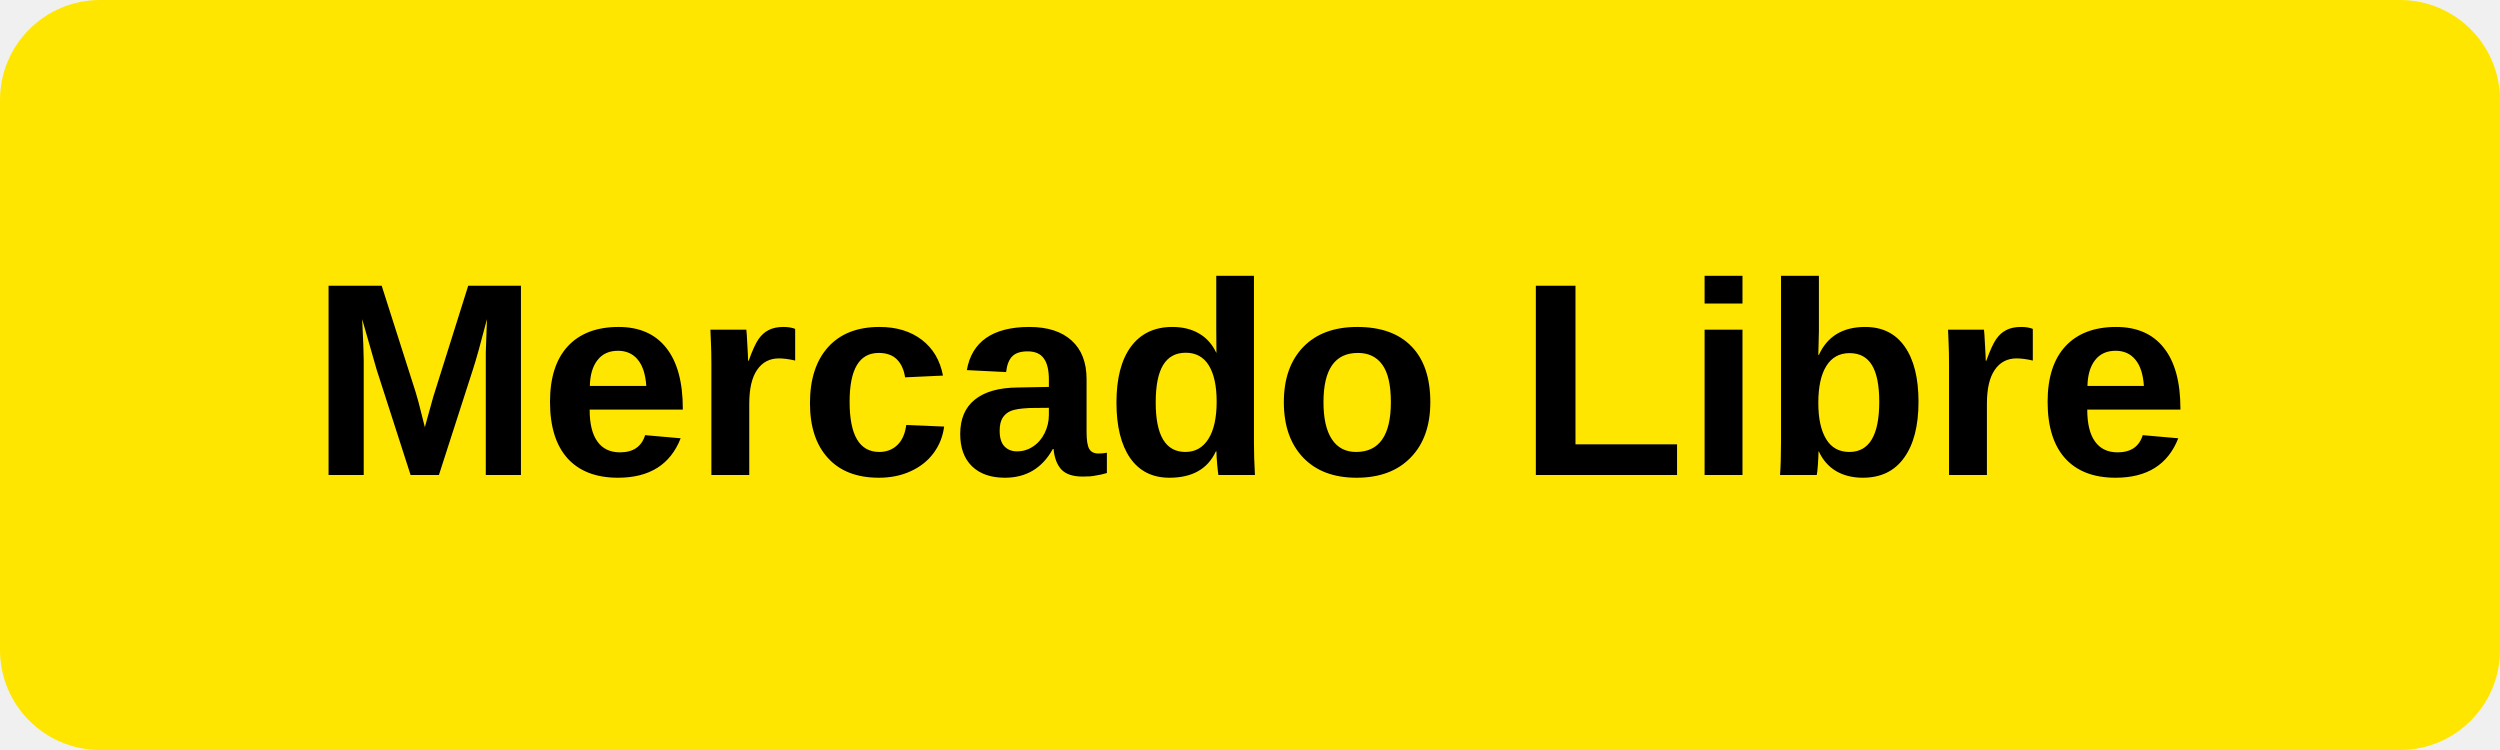
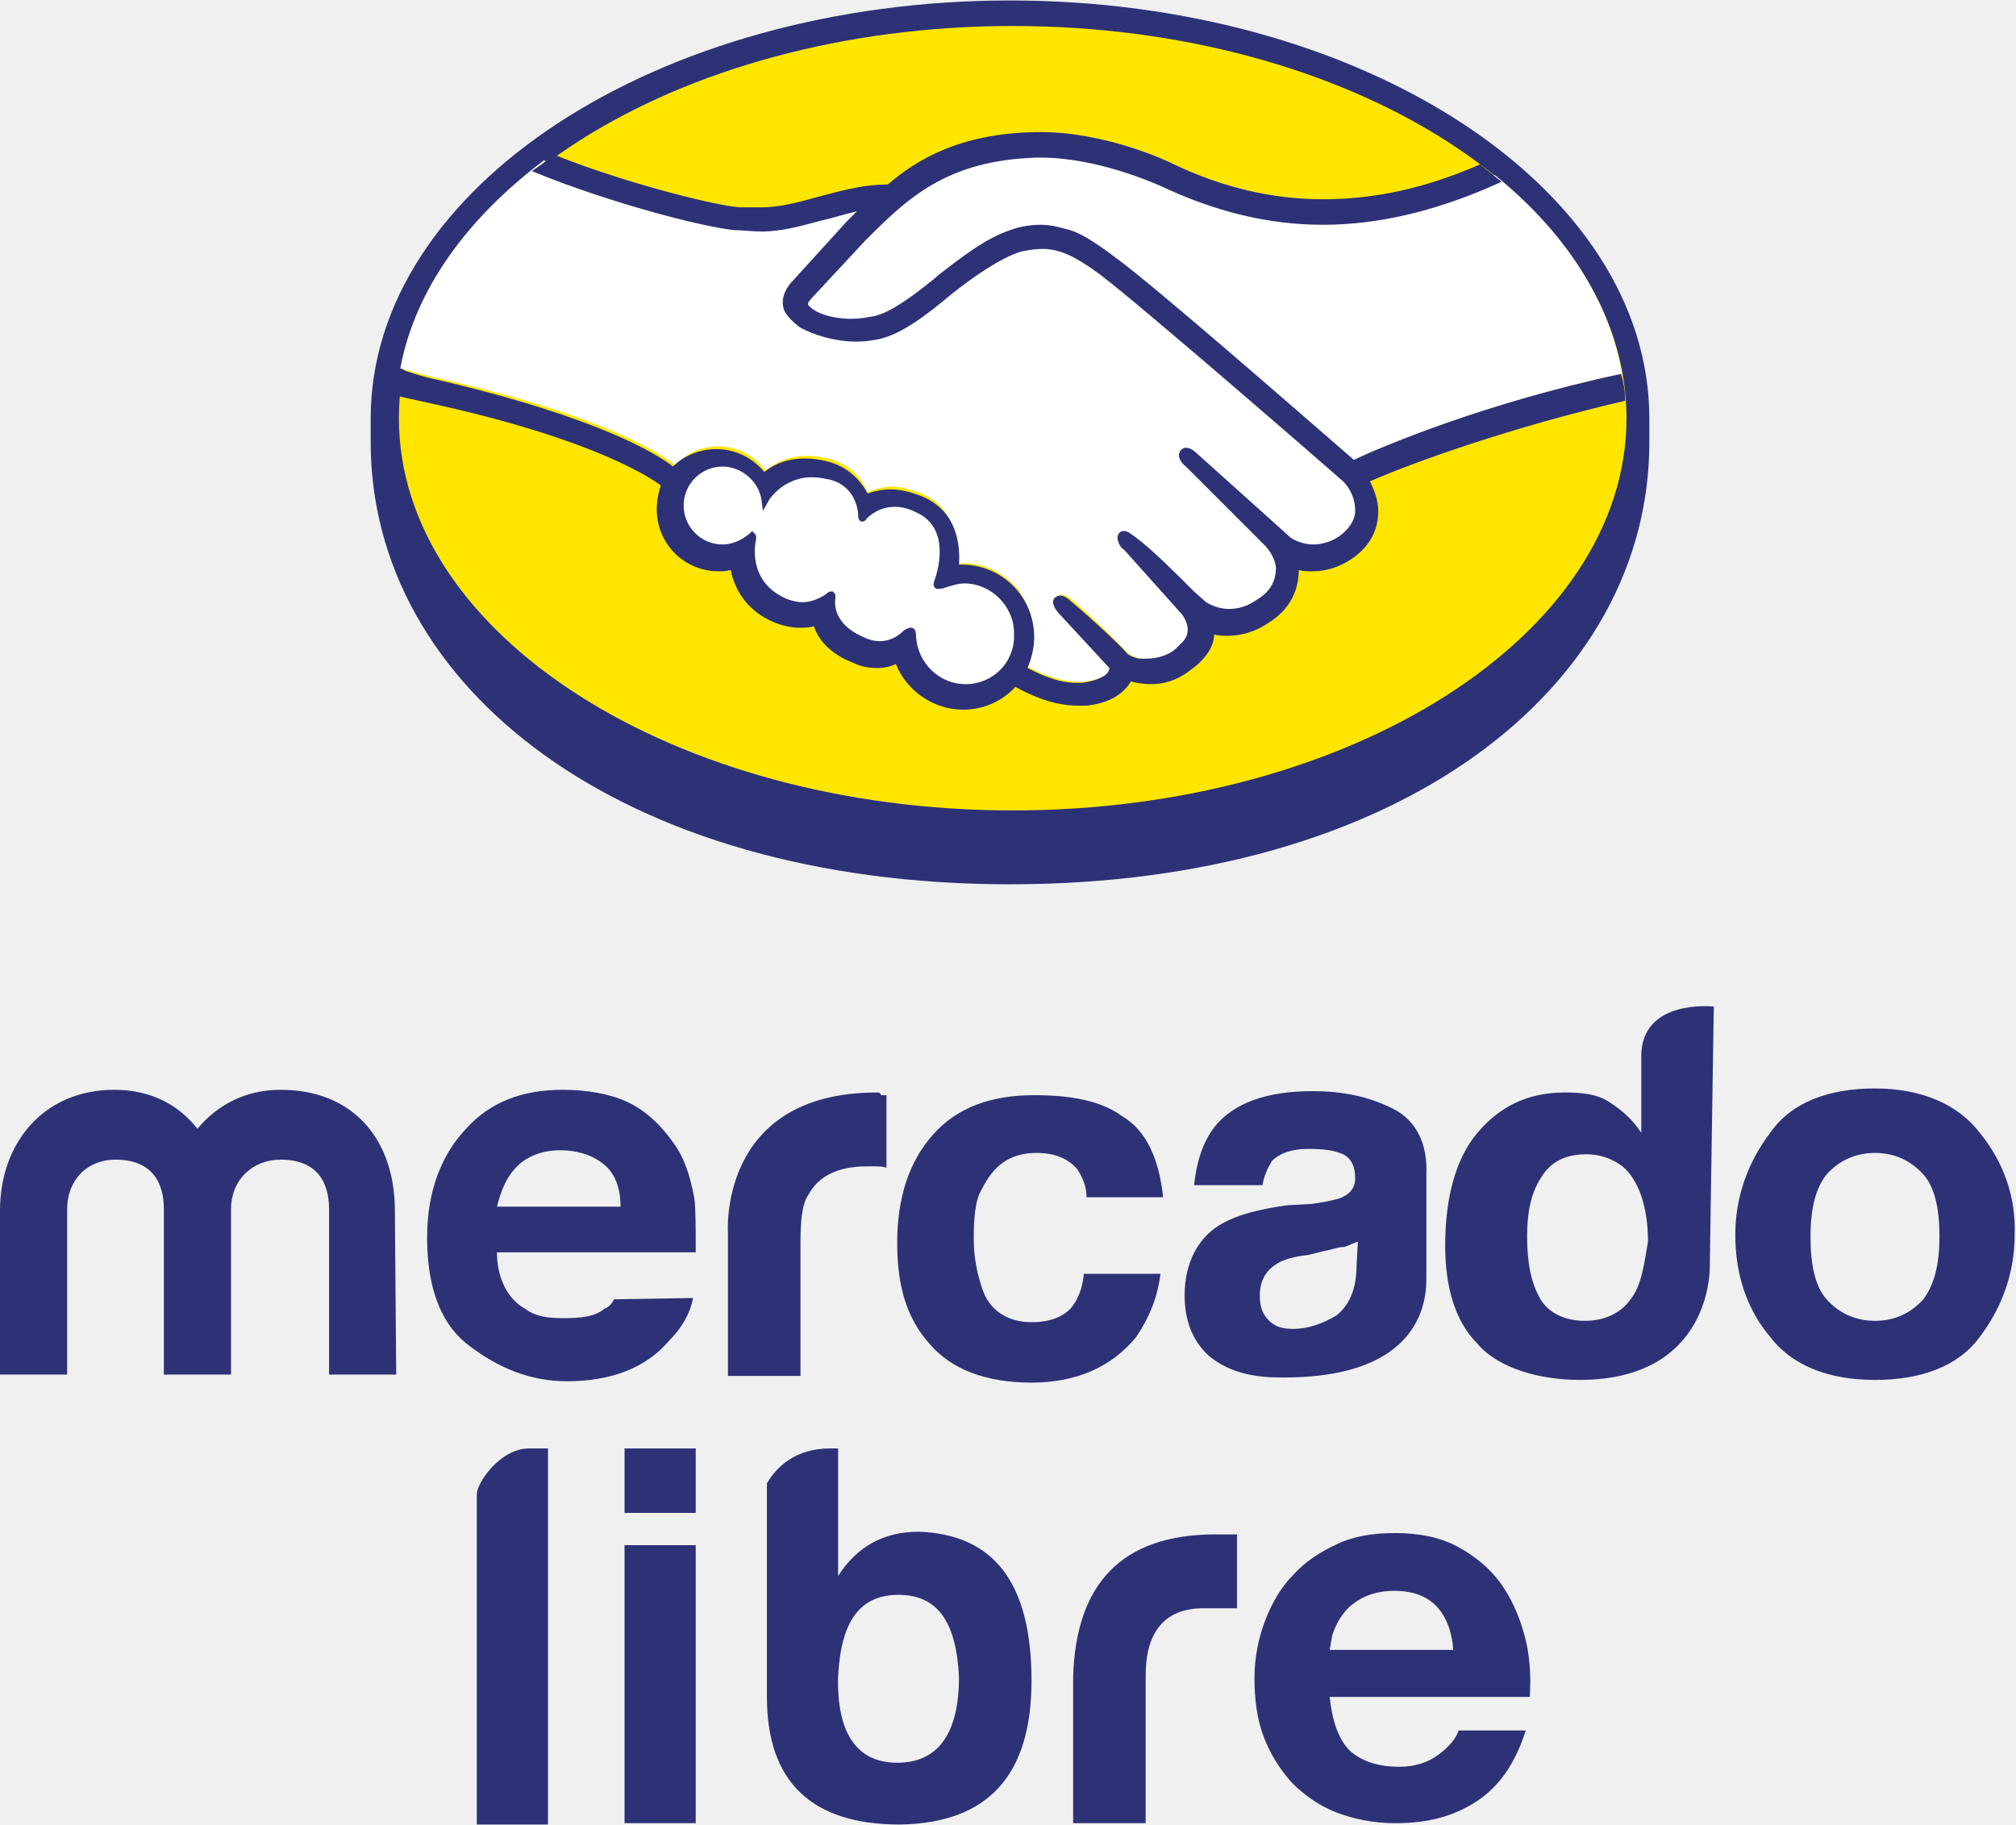
- <svg xmlns="http://www.w3.org/2000/svg" viewBox="0 0 200 60">
-   <rect width="200" height="60" rx="8" fill="#FFE600" />
-   <text x="100" y="38" font-family="Arial,sans-serif" font-size="22" font-weight="bold" fill="black" text-anchor="middle">Mercado Libre</text>
+ <svg xmlns="http://www.w3.org/2000/svg" height="2263" viewBox="1338.7 1396.4 150.1 135.8" width="2500">
+   <path d="m1378.1 1504.2h1.4v28h-5.3v-24.6c0-.8 1.7-3.4 3.9-3.4zm29 6.2c-2.6 0-4.6 1.1-6 3.3v-9.5h-.6c-2.6 0-4 1.4-4.7 2.6v-.2 16.1c0 6.3 3.3 9.5 9.9 9.5 6.6-.1 9.8-3.7 9.8-10.7 0-7.3-2.8-10.9-8.4-11.1zm-1.6 17.2c-3 0-4.5-2.2-4.4-6.4.2-4.1 1.6-6.1 4.5-6.1s4.3 2 4.5 6.1c0 4.3-1.6 6.4-4.6 6.4zm13.1-6.4c.2-6.8 3.5-10.6 10.6-10.6h1.6v5.5h-2.5c-3 0-4.3 1.9-4.3 5v11h-5.4zm20.6 5.5c.9.8 2.1 1.2 3.7 1.2 1.1 0 2.1-.3 2.9-.9s1.3-1.2 1.5-1.8h5c-.8 2.5-2 4.2-3.7 5.3s-3.6 1.6-6 1.6c-1.6 0-3.1-.3-4.4-.8s-2.4-1.3-3.3-2.2c-.9-1-1.6-2.1-2.1-3.4s-.7-2.8-.7-4.4c0-1.5.3-3 .8-4.3s1.2-2.5 2.1-3.4c.9-1 2-1.7 3.3-2.3s2.7-.8 4.3-.8c1.7 0 3.3.3 4.6 1s2.4 1.6 3.2 2.7 1.4 2.4 1.8 3.9c.4 1.4.5 3 .4 4.6h-14.9c.2 1.9.7 3.2 1.5 4zm6.4-10.8c-.7-.7-1.7-1.1-3.1-1.1-.9 0-1.7.2-2.3.5s-1.1.7-1.4 1.1c-.4.5-.6.9-.8 1.4s-.2 1-.3 1.4h9.2c-.1-1.5-.6-2.6-1.3-3.3zm-60.4-11.7h5.3v4.8h-5.3zm0 7.2h5.3v20.7h-5.3zm96.7-18.3c-.9 1-2.1 1.6-3.6 1.6s-2.7-.6-3.6-1.6-1.2-2.7-1.2-4.7c0-2.1.4-3.6 1.2-4.6.9-1 2.1-1.6 3.6-1.6s2.7.6 3.6 1.6 1.2 2.7 1.2 4.6-.3 3.5-1.2 4.7zm4.2-12.4c-1.6-2.1-4.3-3.3-7.8-3.3-3.4 0-6.2 1-7.8 3.3-1.6 2.1-2.6 4.7-2.6 7.6 0 3 .9 5.6 2.6 7.6 1.6 2.1 4.3 3.2 7.8 3.2 3.4 0 6.2-1 7.8-3.2 1.6-2.1 2.6-4.7 2.6-7.6.1-2.8-.8-5.4-2.6-7.6m-26 12.4c-.7 1-1.9 1.6-3.4 1.6s-2.7-.6-3.3-1.6c-.7-1.2-1-2.7-1-4.7 0-1.8.3-3.2 1-4.3.7-1.2 1.8-1.8 3.4-1.8 1 0 1.9.3 2.7.9 1.2 1 1.9 3 1.9 5.6-.3 1.8-.5 3.3-1.3 4.3zm6.2-21.8s-5.4-.6-5.4 3.7v5.7c-.6-.9-1.3-1.6-2.4-2.3-.9-.6-2.1-.7-3.3-.7-2.7 0-4.8 1-6.5 3-1.6 1.9-2.4 4.8-2.4 8.4 0 3 .7 5.6 2.4 7.3 1.6 1.9 4.8 2.7 7.6 2.7 9.9 0 9.7-8.4 9.7-8.4zm-26.6 19.3c0 1.8-.6 3-1.5 3.7-1 .6-2.1 1-3.2 1-.7 0-1.3-.1-1.8-.6s-.7-1-.7-1.9c0-1 .4-1.8 1.2-2.3.4-.3 1.3-.6 2.4-.7l1.2-.3c.6-.1 1-.3 1.5-.3.3-.1.7-.3 1-.4zm2.7-11.7c-1.8-.9-3.7-1.3-6-1.3-3.4 0-5.9.9-7.3 2.7-.9 1.2-1.3 2.6-1.5 4.3h5.1c.1-.7.4-1.3.7-1.8.6-.6 1.5-.9 2.7-.9s1.9.1 2.6.4c.6.3.9.9.9 1.8 0 .7-.4 1.2-1.2 1.5-.4.1-1.2.3-2.1.4l-1.8.1c-2.1.3-3.6.7-4.7 1.3-1.9 1-2.9 3-2.9 5.4 0 1.9.6 3.4 1.8 4.5 1.2 1 2.7 1.5 4.6 1.6 11.7.4 11.6-6.2 11.6-7.5v-7.6c.1-2.2-.7-4-2.5-4.9m-26.5 3.3c1.3 0 2.3.4 3 1.2.4.6.7 1.3.7 2.1h5.7c-.3-2.9-1.3-5-3-6-1.6-1.2-3.9-1.6-6.6-1.6-3.2 0-5.7.9-7.5 2.9s-2.7 4.7-2.7 8.1c0 3.2.7 5.6 2.4 7.5 1.6 1.9 4.2 2.9 7.6 2.9s6-1.2 7.8-3.4c1-1.5 1.6-3 1.8-4.7h-5.7c-.1 1-.4 1.9-1 2.6-.6.6-1.5 1-2.9 1-1.8 0-3.2-.9-3.7-2.6-.3-.9-.6-2.1-.6-3.6s.1-2.9.6-3.7c.9-1.8 2.1-2.7 4.1-2.7m-11.9-4.5c-11.9 0-11.1 10.5-11.1 10.5v10.6h5.4v-9.9c0-1.6.1-2.9.6-3.6.7-1.3 2.1-2.1 4.3-2.1h.6c.3 0 .6 0 .9.1v-5.4h-.4c-.1-.2-.1-.2-.3-.2m-26.8 5.5c.7-.7 1.8-1.2 3.2-1.2 1.2 0 2.3.3 3.2 1s1.3 1.8 1.3 3.2h-9.2c.3-1.2.7-2.2 1.5-3zm7.2 9.9c-.1.3-.4.6-.7.7-.7.6-1.8.7-3 .7s-2.1-.1-2.9-.7c-1.3-.7-2.1-2.3-2.1-4.2h14.8c0-1.8 0-3.2-.1-4-.3-1.6-.7-3-1.6-4.2-.9-1.3-2.1-2.4-3.4-3s-3-.9-4.8-.9c-3 0-5.4.9-7.2 2.9-1.8 1.9-2.9 4.6-2.9 8.1 0 3.7 1 6.5 3.2 8.1 2.1 1.6 4.5 2.6 7.2 2.6 3.3 0 5.9-1 7.6-3 1-1 1.6-2.1 1.8-3.2zm-16.2 5.6h-5v-12.3c0-1.2-.3-3.7-3.6-3.7-2.1 0-3.7 1.5-3.7 3.7v12.3h-5v-12.3c0-1.2-.3-3.7-3.6-3.7-2.1 0-3.6 1.5-3.6 3.7v12.3h-5v-12.2c0-5.1 3.3-9 8.5-9 2.6 0 4.7 1 6.2 2.9 1.5-1.8 3.6-2.9 6.2-2.9 5.4 0 8.5 3.7 8.5 9zm93.3-71.2c0-17.1-21.3-31.1-47.6-31.1s-47.6 14-47.6 31.1v1.8c0 18.2 18.6 32.9 47.6 32.9 29.1 0 47.6-14.7 47.6-32.9z" fill="#2d3277" />
+   <path d="m1459.8 1427.5c0 16.1-20.5 29.2-45.7 29.2s-45.7-13.1-45.7-29.2 20.5-29.2 45.7-29.2 45.7 13.1 45.7 29.2z" fill="#ffe600" />
+   <g fill="#fff">
+     <path d="m1398.9 1418.3s-.5.5-.2.9c.7.9 2.9 1.4 5.2.9 1.3-.3 3.1-1.7 4.7-3 1.8-1.4 3.6-2.9 5.4-3.4 1.9-.6 3.1-.3 3.9-.1.9.3 1.9.9 3.6 2.1 3.1 2.3 15.7 13.3 17.9 15.2 1.7-.8 9.5-4.1 20.1-6.5-.9-5.6-4.3-10.8-9.5-15-7.2 3-16.1 4.6-24.8.4 0 0-4.7-2.2-9.4-2.1-6.9.2-9.8 3.1-13 6.3z" />
+     <path d="m1438.9 1432.1c-.1-.1-14.8-12.9-18.1-15.4-1.9-1.4-3-1.8-4.1-2-.6-.1-1.4 0-2 .2-1.5.4-3.6 1.8-5.4 3.2-1.9 1.5-3.6 2.9-5.2 3.2-2.1.5-4.6-.1-5.7-.9-.5-.3-.8-.7-1-1.1-.4-1 .4-1.8.5-1.9l4-4.4 1.4-1.4c-1.3.2-2.5.5-3.7.8-1.5.4-2.9.8-4.3.8-.6 0-3.8-.5-4.4-.7-3.7-1-6.9-2-11.7-4.2-5.7 4.3-9.6 9.6-10.7 15.5.8.2 2.2.6 2.7.7 13 2.9 17 5.9 17.8 6.5.8-.9 1.9-1.4 3.2-1.4 1.4 0 2.7.7 3.5 1.8.7-.6 1.8-1.1 3.1-1.1.6 0 1.2.1 1.9.3 1.5.5 2.2 1.5 2.6 2.4.5-.2 1.1-.4 1.8-.4s1.4.2 2.2.5c2.4 1 2.8 3.4 2.6 5.2h.5c2.9 0 5.2 2.3 5.2 5.2 0 .9-.2 1.7-.6 2.4.8.4 2.7 1.4 4.5 1.2 1.4-.2 1.9-.6 2.1-.9.1-.2.3-.4.1-.6l-3.7-4.1s-.6-.6-.4-.8.6.1.9.3c1.9 1.6 4.1 3.9 4.1 3.9s.2.3 1 .5c.7.1 2 0 2.9-.7.2-.2.5-.4.6-.6.9-1.2-.1-2.4-.1-2.4l-4.3-4.8s-.6-.6-.4-.8.6.1.9.3c1.4 1.1 3.3 3.1 5.1 4.9.4.3 2 1.3 4.1-.1 1.3-.9 1.6-1.9 1.5-2.7-.1-1-.9-1.8-.9-1.8l-5.8-5.9s-.6-.5-.4-.8c.2-.2.6.1.9.3 1.9 1.6 6.9 6.2 6.9 6.2.1 0 1.8 1.3 4-.1.8-.5 1.3-1.2 1.3-2.1.1-1.3-1-2.2-1-2.2z" />
+     <path d="m1410.6 1439.6c-.9 0-1.9.5-2 .5s0-.4.1-.6 1.3-3.8-1.6-5.1c-2.2-1-3.6.1-4 .6-.1.1-.2.1-.2 0 0-.6-.3-2.4-2.3-3-2.8-.9-4.5 1.1-5 1.8-.2-1.6-1.5-2.8-3.2-2.8-1.8 0-3.2 1.4-3.2 3.2s1.4 3.2 3.2 3.2c.9 0 1.6-.3 2.2-.9v.1c-.1.8-.4 3.7 2.6 4.8 1.2.5 2.2.1 3.1-.5.3-.2.3-.1.3.1-.1.7 0 2.3 2.3 3.2 1.7.7 2.7 0 3.3-.6.3-.3.4-.2.4.2.1 2.1 1.9 3.8 4 3.8 2.2 0 4-1.8 4-4s-1.8-4-4-4z" />
+   </g>
+   <path d="m1439.5 1430.6c-4.5-3.9-14.9-13-17.8-15.1-1.6-1.2-2.7-1.9-3.7-2.1-.4-.1-1-.3-1.8-.3-.7 0-1.5.1-2.3.4-1.8.6-3.6 2-5.4 3.4l-.1.1c-1.6 1.3-3.3 2.6-4.6 2.9-.6.1-1.1.2-1.7.2-1.4 0-2.7-.4-3.2-1-.1-.1 0-.3.2-.5l4-4.3c3.1-3.1 6-6 12.8-6.2h.3c4.2 0 8.4 1.9 8.9 2.1 4 1.9 8 2.9 12.1 2.9 4.3 0 8.7-1.1 13.3-3.2-.5-.4-1.1-.9-1.6-1.3-4.1 1.8-7.9 2.6-11.7 2.6s-7.6-.9-11.3-2.7c-.2-.1-4.8-2.3-9.7-2.3h-.4c-5.7.1-8.9 2.1-11 3.9-2.1 0-3.9.6-5.5 1-1.4.4-2.7.7-3.9.7h-1.5c-1.4 0-8.4-1.7-13.9-3.9-.6.4-1.1.8-1.7 1.2 5.8 2.4 12.9 4.2 15.1 4.4.6 0 1.3.1 2 .1 1.5 0 2.9-.4 4.4-.8.9-.2 1.8-.5 2.7-.7l-.8.8-4 4.4c-.3.3-1 1.2-.6 2.2.2.4.6.8 1.1 1.2 1 .6 2.7 1.1 4.3 1.1.6 0 1.2-.1 1.7-.2 1.7-.4 3.5-1.8 5.3-3.3 1.5-1.2 3.6-2.7 5.2-3.2.5-.1 1-.2 1.5-.2h.4c1.1.1 2.1.5 4 1.9 3.3 2.5 18 15.3 18.1 15.4 0 0 .9.8.9 2.2 0 .7-.5 1.4-1.2 1.9-.6.4-1.3.6-1.9.6-1 0-1.7-.5-1.7-.5s-5.1-4.6-6.9-6.2c-.3-.3-.6-.5-.9-.5-.2 0-.3.1-.4.2-.3.4 0 .9.4 1.2l5.9 5.9s.7.7.8 1.6c0 1-.4 1.8-1.4 2.4-.7.5-1.4.7-2.1.7-.9 0-1.5-.4-1.7-.5l-.9-.8c-1.5-1.5-3.1-3.1-4.3-4-.3-.2-.6-.5-.9-.5-.1 0-.3 0-.4.2-.1.1-.2.4.1.9.1.2.3.3.3.3l4.3 4.8s.9 1.1.1 2l-.2.2-.4.4c-.7.6-1.7.7-2.1.7h-.6c-.4-.1-.7-.2-.9-.4-.2-.3-2.4-2.4-4.2-3.9-.2-.2-.5-.4-.8-.4-.1 0-.3.1-.4.2-.3.4.2 1 .4 1.2l3.7 4s0 .1-.1.3-.6.6-1.9.8h-.5c-1.4 0-2.8-.7-3.6-1.1.3-.7.5-1.5.5-2.3 0-3-2.4-5.4-5.4-5.4h-.2c.1-1.4-.1-4-2.8-5.1-.8-.3-1.5-.5-2.3-.5-.6 0-1.1.1-1.7.3-.6-1.1-1.5-1.9-2.7-2.3-.7-.2-1.3-.3-2-.3-1.1 0-2.1.3-3 1a4.6 4.6 0 0 0 -3.6-1.7c-1.2 0-2.4.5-3.2 1.3-1.1-.9-5.6-3.7-17.7-6.5-.6-.1-1.9-.5-2.7-.8-.1.6-.2 1.3-.3 2 0 0 2.2.5 2.7.6 12.3 2.7 16.4 5.6 17.1 6.1-.2.6-.3 1.2-.3 1.8 0 2.6 2.1 4.6 4.6 4.6.3 0 .6 0 .9-.1.4 1.9 1.6 3.3 3.5 4 .6.2 1.1.3 1.6.3.3 0 .7 0 1.1-.1.3.9 1.1 2 2.9 2.7.6.3 1.2.4 1.8.4.5 0 1-.1 1.4-.3.8 2 2.8 3.4 5 3.4 1.5 0 2.9-.6 3.9-1.7.9.5 2.7 1.4 4.6 1.4h.7c1.9-.2 2.7-1 3.1-1.5.1-.1.1-.2.2-.3.4.1.9.2 1.5.2 1 0 2-.3 3-1.1 1-.7 1.7-1.7 1.7-2.6.3.1.7.1 1 .1 1 0 2.1-.3 3.1-1 1.9-1.2 2.2-2.9 2.2-3.9.3.1.7.1 1 .1 1 0 2-.3 2.9-.9 1.2-.8 1.9-1.9 2-3.2.1-.9-.2-1.8-.6-2.6 3.2-1.4 10.4-4 19-6 0-.7-.1-1.3-.3-2-10.3 2.2-18 5.5-19.9 6.4zm-28.9 16.7c-2 0-3.6-1.6-3.7-3.6 0-.2 0-.6-.4-.6-.2 0-.3.1-.5.2-.4.4-1 .8-1.8.8-.4 0-.8-.1-1.2-.3-2.1-.9-2.2-2.3-2.1-2.9 0-.2 0-.3-.1-.4l-.1-.1h-.1c-.1 0-.2 0-.4.2-.6.4-1.2.6-1.8.6-.3 0-.7-.1-1-.2-2.8-1.1-2.6-3.7-2.4-4.5 0-.2 0-.3-.1-.4l-.2-.2-.2.2c-.6.5-1.3.8-2 .8-1.6 0-2.9-1.3-2.9-2.9s1.3-2.9 2.9-2.9c1.4 0 2.7 1.1 2.9 2.5l.1.8.4-.7c0-.1 1.2-1.9 3.4-1.8.4 0 .8.1 1.3.2 1.7.5 2 2.1 2 2.7 0 .4.3.4.3.4.1 0 .3-.1.3-.2.3-.3 1-.9 2.1-.9.5 0 1 .1 1.6.4 2.7 1.2 1.5 4.6 1.5 4.7-.2.6-.3.8 0 1h.2c.1 0 .3 0 .5-.1.4-.1.9-.3 1.4-.3 2 0 3.7 1.7 3.7 3.7.1 2.2-1.6 3.8-3.6 3.8z" fill="#2d3277" />
</svg>
